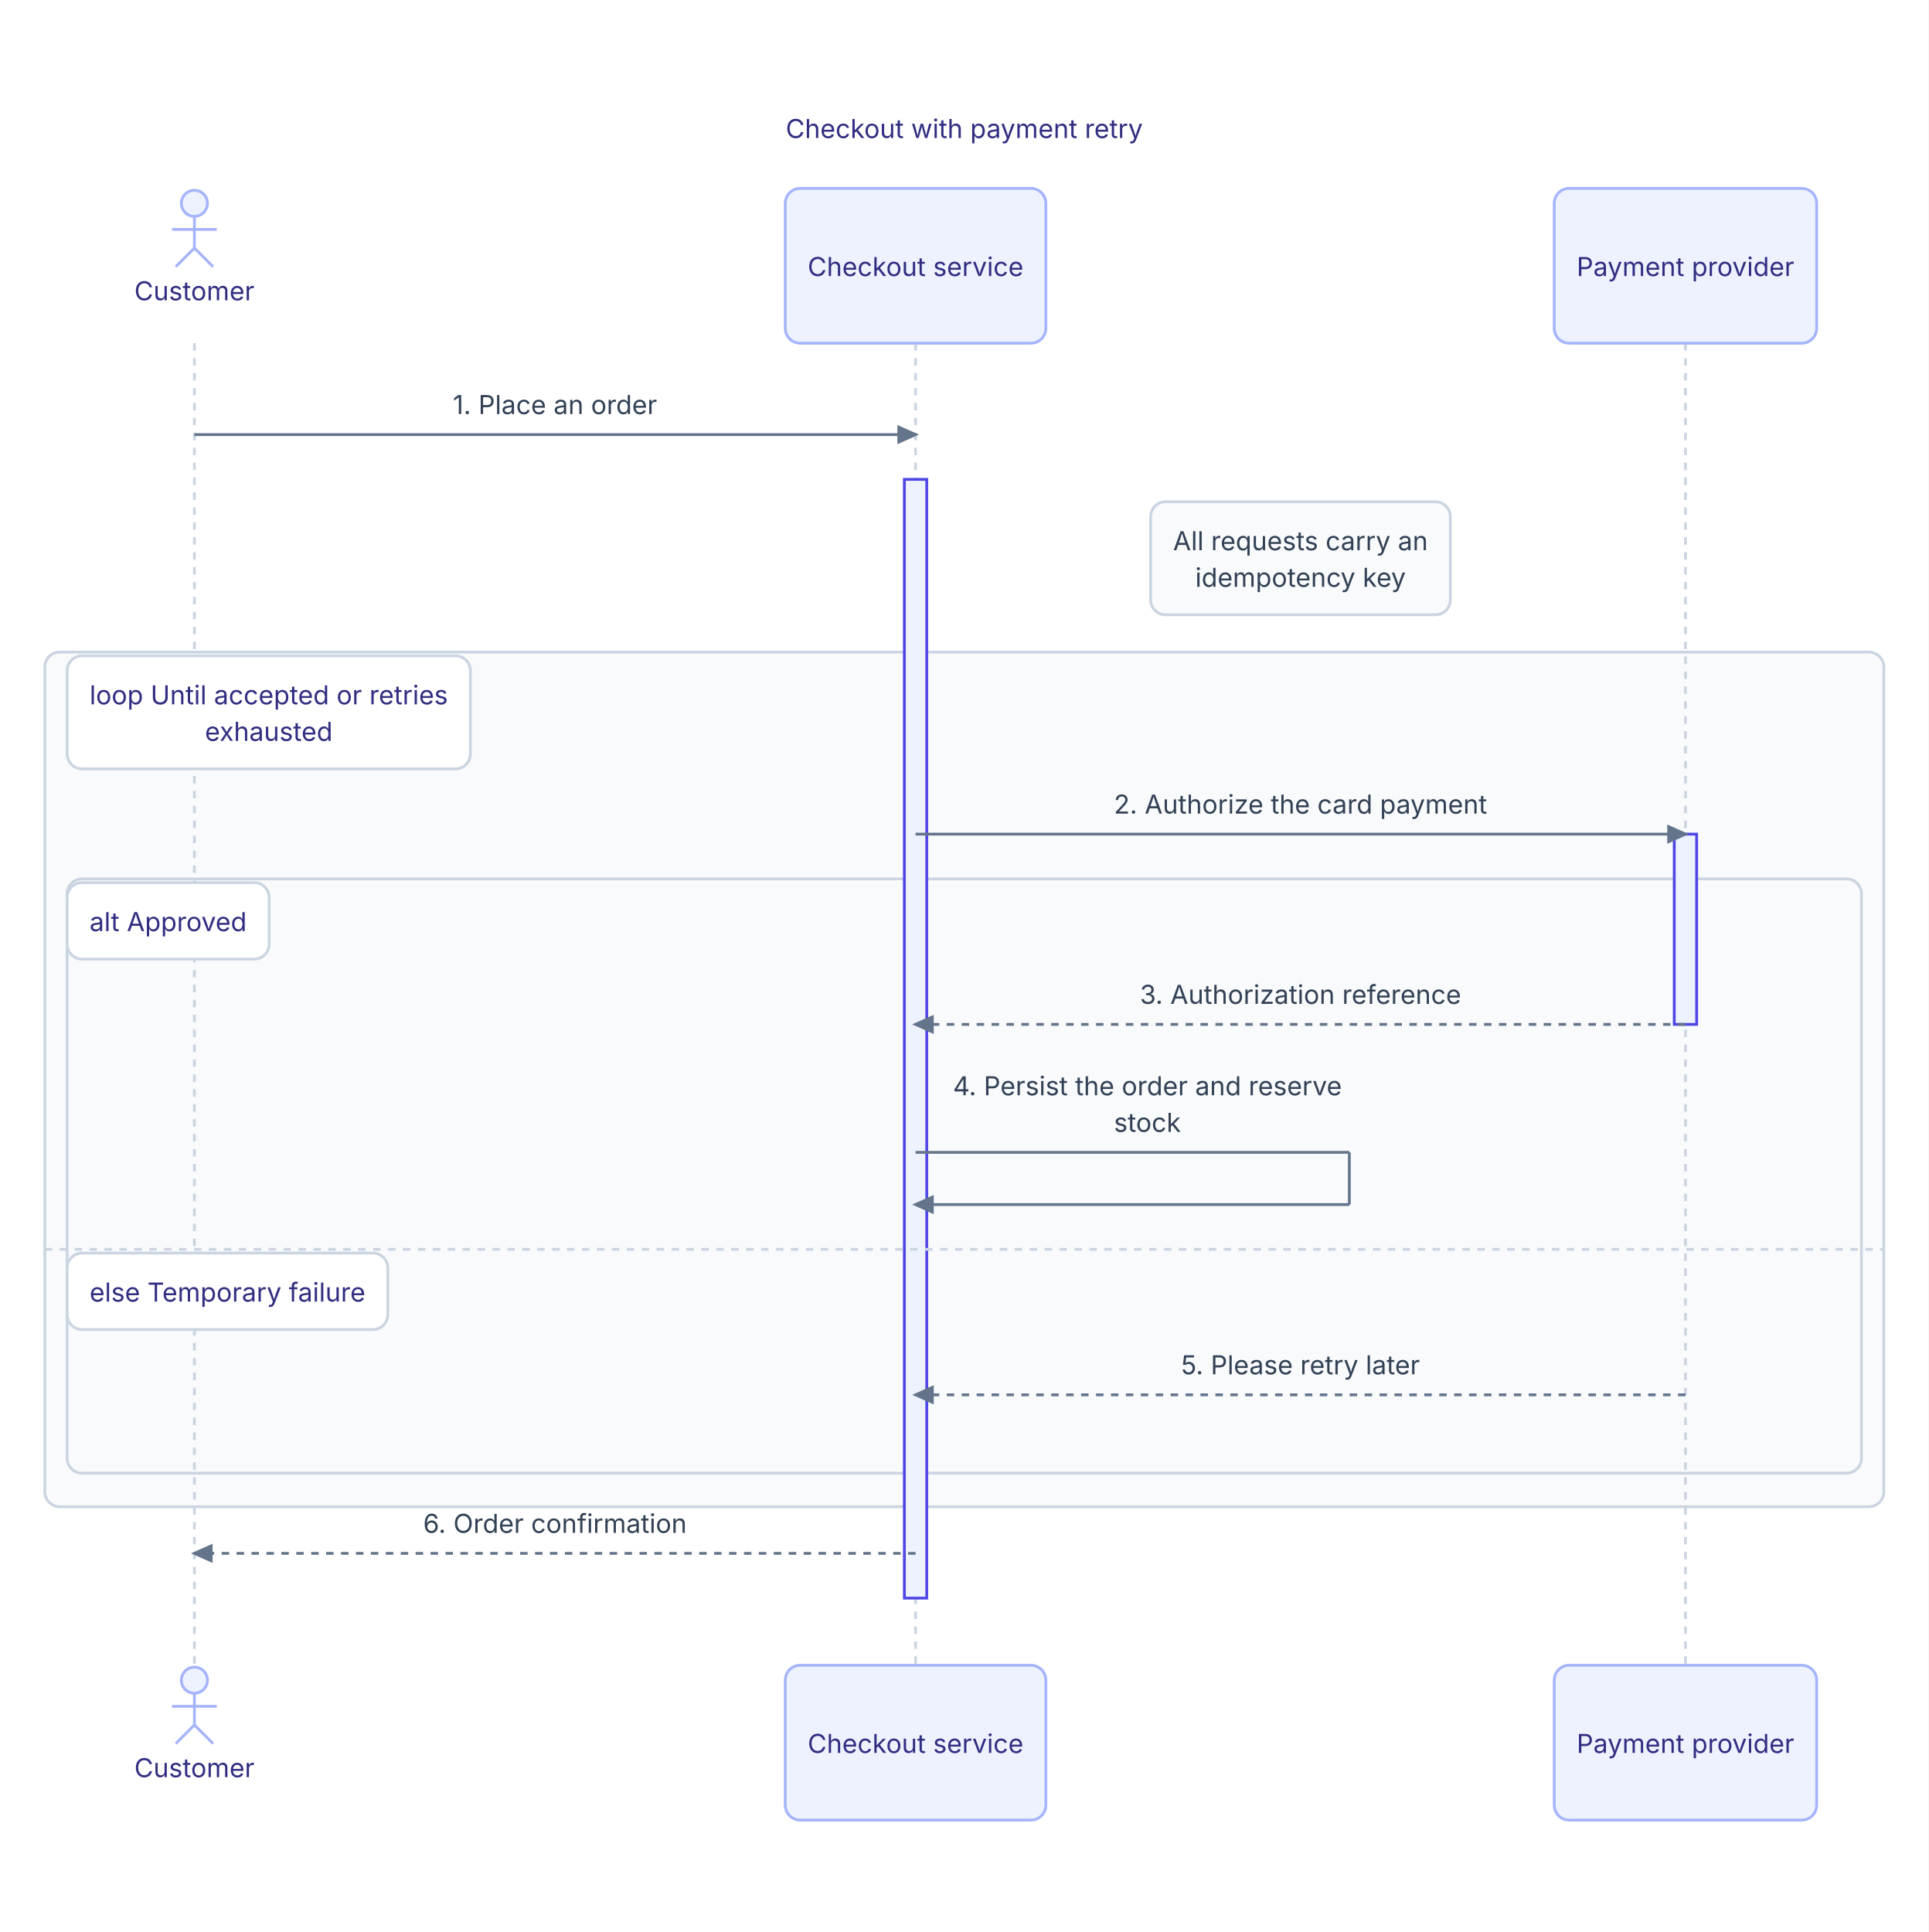
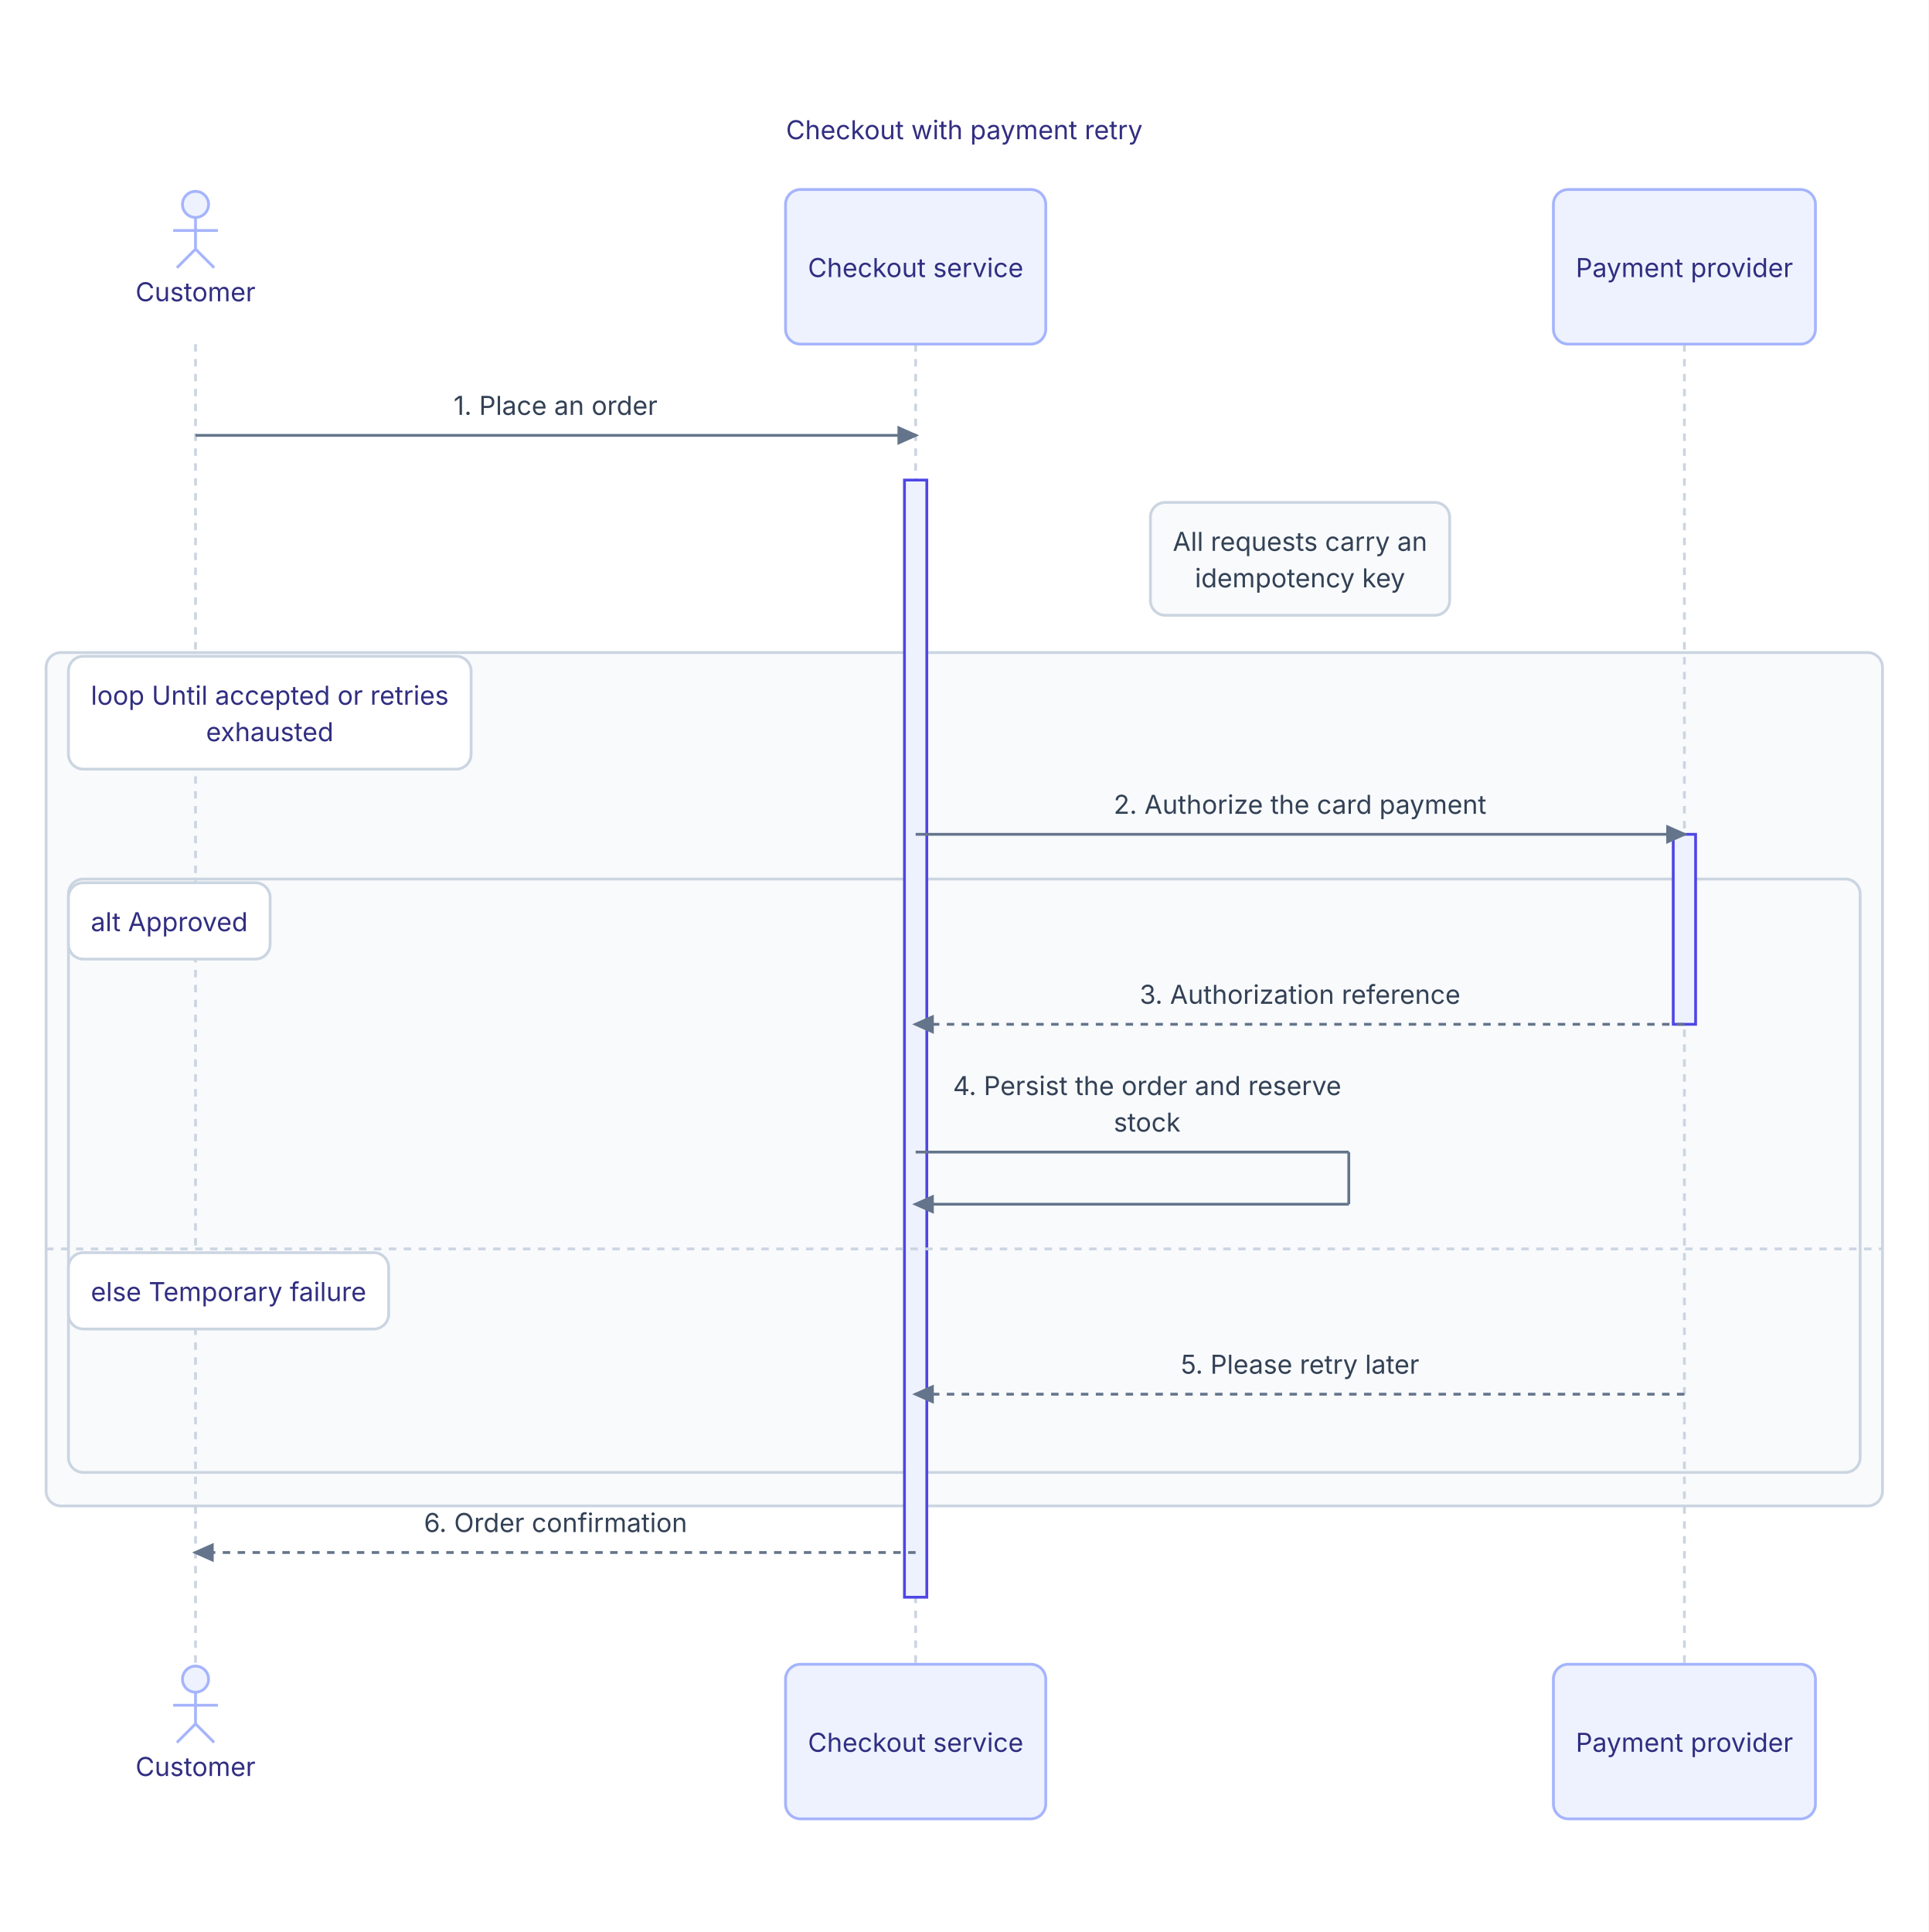
- <svg xmlns="http://www.w3.org/2000/svg" viewBox="0 0 1033.922 1035.8" width="1033.922" height="1035.8">
-   <path d="M0 0L1033.922 0L1033.922 1035.8L0 1035.8Z" fill="#ffffff" />
+ <svg xmlns="http://www.w3.org/2000/svg" viewBox="-0.75 -0.75 1035.422 1037.3" width="1035.422" height="1037.3">
+   <path d="M-0.75 -0.75L1034.672 -0.75L1034.672 1036.55L-0.75 1036.55Z" fill="#ffffff" />
  <text x="516.961" y="74" font-family="Inter, sans-serif" font-size="14" fill="#312e81" text-anchor="middle">Checkout with payment retry</text>
  <path d="M32 349.6L1001.922 349.6C1006.34 349.6 1009.922 353.182 1009.922 357.6L1009.922 799.8C1009.922 804.218 1006.34 807.8 1001.922 807.8L32 807.8C27.582 807.8 24 804.218 24 799.8L24 357.6C24 353.182 27.582 349.6 32 349.6Z" fill="#f8fafc" stroke="#cbd5e1" stroke-width="1.5" />
  <path d="M44 471.2L989.922 471.2C994.34 471.2 997.922 474.782 997.922 479.2L997.922 781.8C997.922 786.218 994.34 789.8 989.922 789.8L44 789.8C39.582 789.8 36 786.218 36 781.8L36 479.2C36 474.782 39.582 471.2 44 471.2Z" fill="#f8fafc" stroke="#cbd5e1" stroke-width="1.5" />
  <path d="M104.219 184L104.219 188M104.219 192L104.219 196M104.219 200L104.219 204M104.219 208L104.219 212M104.219 216L104.219 220M104.219 224L104.219 228M104.219 232L104.219 236M104.219 240L104.219 244M104.219 248L104.219 252M104.219 256L104.219 260M104.219 264L104.219 268M104.219 272L104.219 276M104.219 280L104.219 284M104.219 288L104.219 292M104.219 296L104.219 300M104.219 304L104.219 308M104.219 312L104.219 316M104.219 320L104.219 324M104.219 328L104.219 332M104.219 336L104.219 340M104.219 344L104.219 348M104.219 352L104.219 356M104.219 360L104.219 364M104.219 368L104.219 372M104.219 376L104.219 380M104.219 384L104.219 388M104.219 392L104.219 396M104.219 400L104.219 404M104.219 408L104.219 412M104.219 416L104.219 420M104.219 424L104.219 428M104.219 432L104.219 436M104.219 440L104.219 444M104.219 448L104.219 452M104.219 456L104.219 460M104.219 464L104.219 468M104.219 472L104.219 476M104.219 480L104.219 484M104.219 488L104.219 492M104.219 496L104.219 500M104.219 504L104.219 508M104.219 512L104.219 516M104.219 520L104.219 524M104.219 528L104.219 532M104.219 536L104.219 540M104.219 544L104.219 548M104.219 552L104.219 556M104.219 560L104.219 564M104.219 568L104.219 572M104.219 576L104.219 580M104.219 584L104.219 588M104.219 592L104.219 596M104.219 600L104.219 604M104.219 608L104.219 612M104.219 616L104.219 620M104.219 624L104.219 628M104.219 632L104.219 636M104.219 640L104.219 644M104.219 648L104.219 652M104.219 656L104.219 660M104.219 664L104.219 668M104.219 672L104.219 676M104.219 680L104.219 684M104.219 688L104.219 692M104.219 696L104.219 700M104.219 704L104.219 708M104.219 712L104.219 716M104.219 720L104.219 724M104.219 728L104.219 732M104.219 736L104.219 740M104.219 744L104.219 748M104.219 752L104.219 756M104.219 760L104.219 764M104.219 768L104.219 772M104.219 776L104.219 780M104.219 784L104.219 788M104.219 792L104.219 796M104.219 800L104.219 804M104.219 808L104.219 812M104.219 816L104.219 820M104.219 824L104.219 828M104.219 832L104.219 836M104.219 840L104.219 844M104.219 848L104.219 852M104.219 856L104.219 860M104.219 864L104.219 868M104.219 872L104.219 876M104.219 880L104.219 884M104.219 888L104.219 892" fill="none" stroke="#cbd5e1" stroke-width="1.5" />
  <path d="M490.836 184L490.836 188M490.836 192L490.836 196M490.836 200L490.836 204M490.836 208L490.836 212M490.836 216L490.836 220M490.836 224L490.836 228M490.836 232L490.836 236M490.836 240L490.836 244M490.836 248L490.836 252M490.836 256L490.836 260M490.836 264L490.836 268M490.836 272L490.836 276M490.836 280L490.836 284M490.836 288L490.836 292M490.836 296L490.836 300M490.836 304L490.836 308M490.836 312L490.836 316M490.836 320L490.836 324M490.836 328L490.836 332M490.836 336L490.836 340M490.836 344L490.836 348M490.836 352L490.836 356M490.836 360L490.836 364M490.836 368L490.836 372M490.836 376L490.836 380M490.836 384L490.836 388M490.836 392L490.836 396M490.836 400L490.836 404M490.836 408L490.836 412M490.836 416L490.836 420M490.836 424L490.836 428M490.836 432L490.836 436M490.836 440L490.836 444M490.836 448L490.836 452M490.836 456L490.836 460M490.836 464L490.836 468M490.836 472L490.836 476M490.836 480L490.836 484M490.836 488L490.836 492M490.836 496L490.836 500M490.836 504L490.836 508M490.836 512L490.836 516M490.836 520L490.836 524M490.836 528L490.836 532M490.836 536L490.836 540M490.836 544L490.836 548M490.836 552L490.836 556M490.836 560L490.836 564M490.836 568L490.836 572M490.836 576L490.836 580M490.836 584L490.836 588M490.836 592L490.836 596M490.836 600L490.836 604M490.836 608L490.836 612M490.836 616L490.836 620M490.836 624L490.836 628M490.836 632L490.836 636M490.836 640L490.836 644M490.836 648L490.836 652M490.836 656L490.836 660M490.836 664L490.836 668M490.836 672L490.836 676M490.836 680L490.836 684M490.836 688L490.836 692M490.836 696L490.836 700M490.836 704L490.836 708M490.836 712L490.836 716M490.836 720L490.836 724M490.836 728L490.836 732M490.836 736L490.836 740M490.836 744L490.836 748M490.836 752L490.836 756M490.836 760L490.836 764M490.836 768L490.836 772M490.836 776L490.836 780M490.836 784L490.836 788M490.836 792L490.836 796M490.836 800L490.836 804M490.836 808L490.836 812M490.836 816L490.836 820M490.836 824L490.836 828M490.836 832L490.836 836M490.836 840L490.836 844M490.836 848L490.836 852M490.836 856L490.836 860M490.836 864L490.836 868M490.836 872L490.836 876M490.836 880L490.836 884M490.836 888L490.836 892" fill="none" stroke="#cbd5e1" stroke-width="1.5" />
  <path d="M903.578 184L903.578 188M903.578 192L903.578 196M903.578 200L903.578 204M903.578 208L903.578 212M903.578 216L903.578 220M903.578 224L903.578 228M903.578 232L903.578 236M903.578 240L903.578 244M903.578 248L903.578 252M903.578 256L903.578 260M903.578 264L903.578 268M903.578 272L903.578 276M903.578 280L903.578 284M903.578 288L903.578 292M903.578 296L903.578 300M903.578 304L903.578 308M903.578 312L903.578 316M903.578 320L903.578 324M903.578 328L903.578 332M903.578 336L903.578 340M903.578 344L903.578 348M903.578 352L903.578 356M903.578 360L903.578 364M903.578 368L903.578 372M903.578 376L903.578 380M903.578 384L903.578 388M903.578 392L903.578 396M903.578 400L903.578 404M903.578 408L903.578 412M903.578 416L903.578 420M903.578 424L903.578 428M903.578 432L903.578 436M903.578 440L903.578 444M903.578 448L903.578 452M903.578 456L903.578 460M903.578 464L903.578 468M903.578 472L903.578 476M903.578 480L903.578 484M903.578 488L903.578 492M903.578 496L903.578 500M903.578 504L903.578 508M903.578 512L903.578 516M903.578 520L903.578 524M903.578 528L903.578 532M903.578 536L903.578 540M903.578 544L903.578 548M903.578 552L903.578 556M903.578 560L903.578 564M903.578 568L903.578 572M903.578 576L903.578 580M903.578 584L903.578 588M903.578 592L903.578 596M903.578 600L903.578 604M903.578 608L903.578 612M903.578 616L903.578 620M903.578 624L903.578 628M903.578 632L903.578 636M903.578 640L903.578 644M903.578 648L903.578 652M903.578 656L903.578 660M903.578 664L903.578 668M903.578 672L903.578 676M903.578 680L903.578 684M903.578 688L903.578 692M903.578 696L903.578 700M903.578 704L903.578 708M903.578 712L903.578 716M903.578 720L903.578 724M903.578 728L903.578 732M903.578 736L903.578 740M903.578 744L903.578 748M903.578 752L903.578 756M903.578 760L903.578 764M903.578 768L903.578 772M903.578 776L903.578 780M903.578 784L903.578 788M903.578 792L903.578 796M903.578 800L903.578 804M903.578 808L903.578 812M903.578 816L903.578 820M903.578 824L903.578 828M903.578 832L903.578 836M903.578 840L903.578 844M903.578 848L903.578 852M903.578 856L903.578 860M903.578 864L903.578 868M903.578 872L903.578 876M903.578 880L903.578 884M903.578 888L903.578 892" fill="none" stroke="#cbd5e1" stroke-width="1.5" />
  <path d="M897.578 447.2L909.578 447.2L909.578 549.2L897.578 549.2Z" fill="#eef2ff" stroke="#4f46e5" stroke-width="1.5" />
  <path d="M484.836 257L496.836 257L496.836 856.8L484.836 856.8Z" fill="#eef2ff" stroke="#4f46e5" stroke-width="1.5" />
  <text x="297.527" y="222" font-family="Inter, sans-serif" font-size="14" fill="#334155" text-anchor="middle">1. Place an order</text>
  <path d="M104.219 233L490.836 233" fill="none" stroke="#64748b" stroke-width="1.5" />
  <path d="M481.836 229L490.836 233L481.836 237Z" fill="#64748b" stroke="#64748b" stroke-width="1.5" />
  <path d="M624.863 269L769.551 269C773.969 269 777.551 272.582 777.551 277L777.551 321.6C777.551 326.018 773.969 329.6 769.551 329.6L624.863 329.6C620.445 329.6 616.863 326.018 616.863 321.6L616.863 277C616.863 272.582 620.445 269 624.863 269Z" fill="#f8fafc" stroke="#cbd5e1" stroke-width="1.5" />
  <text x="697.207" y="295" font-family="Inter, sans-serif" font-size="14" fill="#334155" text-anchor="middle">All requests carry an</text>
  <text x="697.207" y="314.6" font-family="Inter, sans-serif" font-size="14" fill="#334155" text-anchor="middle">idempotency key</text>
  <path d="M44 351.6L244.172 351.6C248.59 351.6 252.172 355.182 252.172 359.6L252.172 404.2C252.172 408.618 248.59 412.2 244.172 412.2L44 412.2C39.582 412.2 36 408.618 36 404.2L36 359.6C36 355.182 39.582 351.6 44 351.6Z" fill="#ffffff" stroke="#cbd5e1" stroke-width="1.5" />
  <text x="144.086" y="377.6" font-family="Inter, sans-serif" font-size="14" fill="#312e81" text-anchor="middle">loop Until accepted or retries</text>
  <text x="144.086" y="397.2" font-family="Inter, sans-serif" font-size="14" fill="#312e81" text-anchor="middle">exhausted</text>
  <text x="697.207" y="436.2" font-family="Inter, sans-serif" font-size="14" fill="#334155" text-anchor="middle">2. Authorize the card payment</text>
  <path d="M490.836 447.2L903.578 447.2" fill="none" stroke="#64748b" stroke-width="1.5" />
  <path d="M894.578 443.2L903.578 447.2L894.578 451.2Z" fill="#64748b" stroke="#64748b" stroke-width="1.5" />
  <path d="M44 473.2L136.281 473.2C140.7 473.2 144.281 476.782 144.281 481.2L144.281 506.2C144.281 510.618 140.7 514.2 136.281 514.2L44 514.2C39.582 514.2 36 510.618 36 506.2L36 481.2C36 476.782 39.582 473.2 44 473.2Z" fill="#ffffff" stroke="#cbd5e1" stroke-width="1.5" />
  <text x="90.141" y="499.2" font-family="Inter, sans-serif" font-size="14" fill="#312e81" text-anchor="middle">alt Approved</text>
  <text x="697.207" y="538.2" font-family="Inter, sans-serif" font-size="14" fill="#334155" text-anchor="middle">3. Authorization reference</text>
  <path d="M903.578 549.2L899.578 549.2M895.578 549.2L891.578 549.2M887.578 549.2L883.578 549.2M879.578 549.2L875.578 549.2M871.578 549.2L867.578 549.2M863.578 549.2L859.578 549.2M855.578 549.2L851.578 549.2M847.578 549.2L843.578 549.2M839.578 549.2L835.578 549.2M831.578 549.2L827.578 549.2M823.578 549.2L819.578 549.2M815.578 549.2L811.578 549.2M807.578 549.2L803.578 549.2M799.578 549.2L795.578 549.2M791.578 549.2L787.578 549.2M783.578 549.2L779.578 549.2M775.578 549.2L771.578 549.2M767.578 549.2L763.578 549.2M759.578 549.2L755.578 549.2M751.578 549.2L747.578 549.2M743.578 549.2L739.578 549.2M735.578 549.2L731.578 549.2M727.578 549.2L723.578 549.2M719.578 549.2L715.578 549.2M711.578 549.2L707.578 549.2M703.578 549.2L699.578 549.2M695.578 549.2L691.578 549.2M687.578 549.2L683.578 549.2M679.578 549.2L675.578 549.2M671.578 549.2L667.578 549.2M663.578 549.2L659.578 549.2M655.578 549.2L651.578 549.2M647.578 549.2L643.578 549.2M639.578 549.2L635.578 549.2M631.578 549.2L627.578 549.2M623.578 549.2L619.578 549.2M615.578 549.2L611.578 549.2M607.578 549.2L603.578 549.2M599.578 549.2L595.578 549.2M591.578 549.2L587.578 549.2M583.578 549.2L579.578 549.2M575.578 549.2L571.578 549.2M567.578 549.2L563.578 549.2M559.578 549.2L555.578 549.2M551.578 549.2L547.578 549.2M543.578 549.2L539.578 549.2M535.578 549.2L531.578 549.2M527.578 549.2L523.578 549.2M519.578 549.2L515.578 549.2M511.578 549.2L507.578 549.2M503.578 549.2L499.578 549.2M495.578 549.2L491.578 549.2" fill="none" stroke="#64748b" stroke-width="1.5" />
  <path d="M499.836 545.2L490.836 549.2L499.836 553.2Z" fill="#64748b" stroke="#64748b" stroke-width="1.5" />
  <text x="615.109" y="587.2" font-family="Inter, sans-serif" font-size="14" fill="#334155" text-anchor="middle">4. Persist the order and reserve</text>
  <text x="615.109" y="606.8" font-family="Inter, sans-serif" font-size="14" fill="#334155" text-anchor="middle">stock</text>
  <path d="M490.836 617.8L723.383 617.8" fill="none" stroke="#64748b" stroke-width="1.5" />
  <path d="M723.383 617.8L723.383 645.8" fill="none" stroke="#64748b" stroke-width="1.5" />
  <path d="M723.383 645.8L490.836 645.8" fill="none" stroke="#64748b" stroke-width="1.5" />
  <path d="M499.836 641.8L490.836 645.8L499.836 649.8Z" fill="#64748b" stroke="#64748b" stroke-width="1.5" />
  <path d="M24 669.8L28 669.8M32 669.8L36 669.8M40 669.8L44 669.8M48 669.8L52 669.8M56 669.8L60 669.8M64 669.8L68 669.8M72 669.8L76 669.8M80 669.8L84 669.8M88 669.8L92 669.8M96 669.8L100 669.8M104 669.8L108 669.8M112 669.8L116 669.8M120 669.8L124 669.8M128 669.8L132 669.8M136 669.8L140 669.8M144 669.8L148 669.8M152 669.8L156 669.8M160 669.8L164 669.8M168 669.8L172 669.8M176 669.8L180 669.8M184 669.8L188 669.8M192 669.8L196 669.8M200 669.8L204 669.8M208 669.8L212 669.8M216 669.8L220 669.8M224 669.8L228 669.8M232 669.8L236 669.8M240 669.8L244 669.8M248 669.8L252 669.8M256 669.8L260 669.8M264 669.8L268 669.8M272 669.8L276 669.8M280 669.8L284 669.8M288 669.8L292 669.8M296 669.8L300 669.8M304 669.8L308 669.8M312 669.8L316 669.8M320 669.8L324 669.8M328 669.8L332 669.8M336 669.8L340 669.8M344 669.8L348 669.8M352 669.8L356 669.8M360 669.8L364 669.8M368 669.8L372 669.8M376 669.8L380 669.8M384 669.8L388 669.8M392 669.8L396 669.8M400 669.8L404 669.8M408 669.8L412 669.8M416 669.8L420 669.8M424 669.8L428 669.8M432 669.8L436 669.8M440 669.8L444 669.8M448 669.8L452 669.8M456 669.8L460 669.8M464 669.8L468 669.8M472 669.8L476 669.8M480 669.8L484 669.8M488 669.8L492 669.8M496 669.8L500 669.8M504 669.8L508 669.8M512 669.8L516 669.8M520 669.8L524 669.8M528 669.8L532 669.8M536 669.8L540 669.8M544 669.8L548 669.8M552 669.8L556 669.8M560 669.8L564 669.8M568 669.8L572 669.8M576 669.8L580 669.8M584 669.8L588 669.8M592 669.8L596 669.8M600 669.8L604 669.8M608 669.8L612 669.8M616 669.8L620 669.8M624 669.8L628 669.8M632 669.8L636 669.8M640 669.8L644 669.8M648 669.8L652 669.8M656 669.8L660 669.8M664 669.8L668 669.8M672 669.8L676 669.8M680 669.8L684 669.8M688 669.8L692 669.8M696 669.8L700 669.8M704 669.8L708 669.8M712 669.8L716 669.8M720 669.8L724 669.8M728 669.8L732 669.8M736 669.8L740 669.8M744 669.8L748 669.8M752 669.8L756 669.8M760 669.8L764 669.8M768 669.8L772 669.8M776 669.8L780 669.8M784 669.8L788 669.8M792 669.8L796 669.8M800 669.8L804 669.8M808 669.8L812 669.8M816 669.8L820 669.8M824 669.8L828 669.8M832 669.8L836 669.8M840 669.8L844 669.8M848 669.8L852 669.8M856 669.8L860 669.8M864 669.8L868 669.8M872 669.8L876 669.8M880 669.8L884 669.8M888 669.8L892 669.8M896 669.8L900 669.8M904 669.8L908 669.8M912 669.8L916 669.8M920 669.8L924 669.8M928 669.8L932 669.8M936 669.8L940 669.8M944 669.8L948 669.8M952 669.8L956 669.8M960 669.8L964 669.8M968 669.8L972 669.8M976 669.8L980 669.8M984 669.8L988 669.8M992 669.8L996 669.8M1000 669.8L1004 669.8M1008 669.8L1009.922 669.8" fill="none" stroke="#cbd5e1" stroke-width="1.5" />
  <path d="M44 671.8L199.906 671.8C204.325 671.8 207.906 675.382 207.906 679.8L207.906 704.8C207.906 709.218 204.325 712.8 199.906 712.8L44 712.8C39.582 712.8 36 709.218 36 704.8L36 679.8C36 675.382 39.582 671.8 44 671.8Z" fill="#ffffff" stroke="#cbd5e1" stroke-width="1.5" />
  <text x="121.953" y="697.8" font-family="Inter, sans-serif" font-size="14" fill="#312e81" text-anchor="middle">else Temporary failure</text>
  <text x="697.207" y="736.8" font-family="Inter, sans-serif" font-size="14" fill="#334155" text-anchor="middle">5. Please retry later</text>
  <path d="M903.578 747.8L899.578 747.8M895.578 747.8L891.578 747.8M887.578 747.8L883.578 747.8M879.578 747.8L875.578 747.8M871.578 747.8L867.578 747.8M863.578 747.8L859.578 747.8M855.578 747.8L851.578 747.8M847.578 747.8L843.578 747.8M839.578 747.8L835.578 747.8M831.578 747.8L827.578 747.8M823.578 747.8L819.578 747.8M815.578 747.8L811.578 747.8M807.578 747.8L803.578 747.8M799.578 747.8L795.578 747.8M791.578 747.8L787.578 747.8M783.578 747.8L779.578 747.8M775.578 747.8L771.578 747.8M767.578 747.8L763.578 747.8M759.578 747.8L755.578 747.8M751.578 747.8L747.578 747.8M743.578 747.8L739.578 747.8M735.578 747.8L731.578 747.8M727.578 747.8L723.578 747.8M719.578 747.8L715.578 747.8M711.578 747.8L707.578 747.8M703.578 747.8L699.578 747.8M695.578 747.8L691.578 747.8M687.578 747.8L683.578 747.8M679.578 747.8L675.578 747.8M671.578 747.8L667.578 747.8M663.578 747.8L659.578 747.8M655.578 747.8L651.578 747.8M647.578 747.8L643.578 747.8M639.578 747.8L635.578 747.8M631.578 747.8L627.578 747.8M623.578 747.8L619.578 747.8M615.578 747.8L611.578 747.8M607.578 747.8L603.578 747.8M599.578 747.8L595.578 747.8M591.578 747.8L587.578 747.8M583.578 747.8L579.578 747.8M575.578 747.8L571.578 747.8M567.578 747.8L563.578 747.8M559.578 747.8L555.578 747.8M551.578 747.8L547.578 747.8M543.578 747.8L539.578 747.8M535.578 747.8L531.578 747.8M527.578 747.8L523.578 747.8M519.578 747.8L515.578 747.8M511.578 747.8L507.578 747.8M503.578 747.8L499.578 747.8M495.578 747.8L491.578 747.8" fill="none" stroke="#64748b" stroke-width="1.5" />
  <path d="M499.836 743.8L490.836 747.8L499.836 751.8Z" fill="#64748b" stroke="#64748b" stroke-width="1.5" />
  <text x="297.527" y="821.8" font-family="Inter, sans-serif" font-size="14" fill="#334155" text-anchor="middle">6. Order confirmation</text>
  <path d="M490.836 832.8L486.836 832.8M482.836 832.8L478.836 832.8M474.836 832.8L470.836 832.8M466.836 832.8L462.836 832.8M458.836 832.8L454.836 832.8M450.836 832.8L446.836 832.8M442.836 832.8L438.836 832.8M434.836 832.8L430.836 832.8M426.836 832.8L422.836 832.8M418.836 832.8L414.836 832.8M410.836 832.8L406.836 832.8M402.836 832.8L398.836 832.8M394.836 832.8L390.836 832.8M386.836 832.8L382.836 832.8M378.836 832.8L374.836 832.8M370.836 832.8L366.836 832.8M362.836 832.8L358.836 832.8M354.836 832.8L350.836 832.8M346.836 832.8L342.836 832.8M338.836 832.8L334.836 832.8M330.836 832.8L326.836 832.8M322.836 832.8L318.836 832.8M314.836 832.8L310.836 832.8M306.836 832.8L302.836 832.8M298.836 832.8L294.836 832.8M290.836 832.8L286.836 832.8M282.836 832.8L278.836 832.8M274.836 832.8L270.836 832.8M266.836 832.8L262.836 832.8M258.836 832.8L254.836 832.8M250.836 832.8L246.836 832.8M242.836 832.8L238.836 832.8M234.836 832.8L230.836 832.8M226.836 832.8L222.836 832.8M218.836 832.8L214.836 832.8M210.836 832.8L206.836 832.8M202.836 832.8L198.836 832.8M194.836 832.8L190.836 832.8M186.836 832.8L182.836 832.8M178.836 832.8L174.836 832.8M170.836 832.8L166.836 832.8M162.836 832.8L158.836 832.8M154.836 832.8L150.836 832.8M146.836 832.8L142.836 832.8M138.836 832.8L134.836 832.8M130.836 832.8L126.836 832.8M122.836 832.8L118.836 832.8M114.836 832.8L110.836 832.8M106.836 832.8L104.219 832.8" fill="none" stroke="#64748b" stroke-width="1.5" />
  <path d="M113.219 828.8L104.219 832.8L113.219 836.8Z" fill="#64748b" stroke="#64748b" stroke-width="1.5" />
  <path d="M111.219 109C111.219 112.866 108.085 116 104.219 116C100.353 116 97.219 112.866 97.219 109C97.219 105.134 100.353 102 104.219 102C108.085 102 111.219 105.134 111.219 109Z" fill="#eef2ff" stroke="#a5b4fc" stroke-width="1.5" />
  <path d="M104.219 116L104.219 133" fill="none" stroke="#a5b4fc" stroke-width="1.5" />
  <path d="M92.219 123L116.219 123" fill="none" stroke="#a5b4fc" stroke-width="1.5" />
  <path d="M104.219 133L94.219 143" fill="none" stroke="#a5b4fc" stroke-width="1.5" />
  <path d="M104.219 133L114.219 143" fill="none" stroke="#a5b4fc" stroke-width="1.5" />
  <text x="104.219" y="161" font-family="Inter, sans-serif" font-size="14" fill="#312e81" text-anchor="middle">Customer</text>
  <path d="M111.219 900.8C111.219 904.666 108.085 907.8 104.219 907.8C100.353 907.8 97.219 904.666 97.219 900.8C97.219 896.934 100.353 893.8 104.219 893.8C108.085 893.8 111.219 896.934 111.219 900.8Z" fill="#eef2ff" stroke="#a5b4fc" stroke-width="1.5" />
  <path d="M104.219 907.8L104.219 924.8" fill="none" stroke="#a5b4fc" stroke-width="1.5" />
  <path d="M92.219 914.8L116.219 914.8" fill="none" stroke="#a5b4fc" stroke-width="1.5" />
  <path d="M104.219 924.8L94.219 934.8" fill="none" stroke="#a5b4fc" stroke-width="1.5" />
  <path d="M104.219 924.8L114.219 934.8" fill="none" stroke="#a5b4fc" stroke-width="1.5" />
  <text x="104.219" y="952.8" font-family="Inter, sans-serif" font-size="14" fill="#312e81" text-anchor="middle">Customer</text>
  <path d="M428.984 101L552.688 101C557.106 101 560.688 104.582 560.688 109L560.688 176C560.688 180.418 557.106 184 552.688 184L428.984 184C424.566 184 420.984 180.418 420.984 176L420.984 109C420.984 104.582 424.566 101 428.984 101Z" fill="#eef2ff" stroke="#a5b4fc" stroke-width="1.5" />
  <text x="490.836" y="148" font-family="Inter, sans-serif" font-size="14" fill="#312e81" text-anchor="middle">Checkout service</text>
  <path d="M428.984 892.8L552.688 892.8C557.106 892.8 560.688 896.382 560.688 900.8L560.688 967.8C560.688 972.218 557.106 975.8 552.688 975.8L428.984 975.8C424.566 975.8 420.984 972.218 420.984 967.8L420.984 900.8C420.984 896.382 424.566 892.8 428.984 892.8Z" fill="#eef2ff" stroke="#a5b4fc" stroke-width="1.5" />
  <text x="490.836" y="939.8" font-family="Inter, sans-serif" font-size="14" fill="#312e81" text-anchor="middle">Checkout service</text>
  <path d="M841.234 101L965.922 101C970.34 101 973.922 104.582 973.922 109L973.922 176C973.922 180.418 970.34 184 965.922 184L841.234 184C836.816 184 833.234 180.418 833.234 176L833.234 109C833.234 104.582 836.816 101 841.234 101Z" fill="#eef2ff" stroke="#a5b4fc" stroke-width="1.5" />
  <text x="903.578" y="148" font-family="Inter, sans-serif" font-size="14" fill="#312e81" text-anchor="middle">Payment provider</text>
  <path d="M841.234 892.8L965.922 892.8C970.34 892.8 973.922 896.382 973.922 900.8L973.922 967.8C973.922 972.218 970.34 975.8 965.922 975.8L841.234 975.8C836.816 975.8 833.234 972.218 833.234 967.8L833.234 900.8C833.234 896.382 836.816 892.8 841.234 892.8Z" fill="#eef2ff" stroke="#a5b4fc" stroke-width="1.5" />
  <text x="903.578" y="939.8" font-family="Inter, sans-serif" font-size="14" fill="#312e81" text-anchor="middle">Payment provider</text>
</svg>
